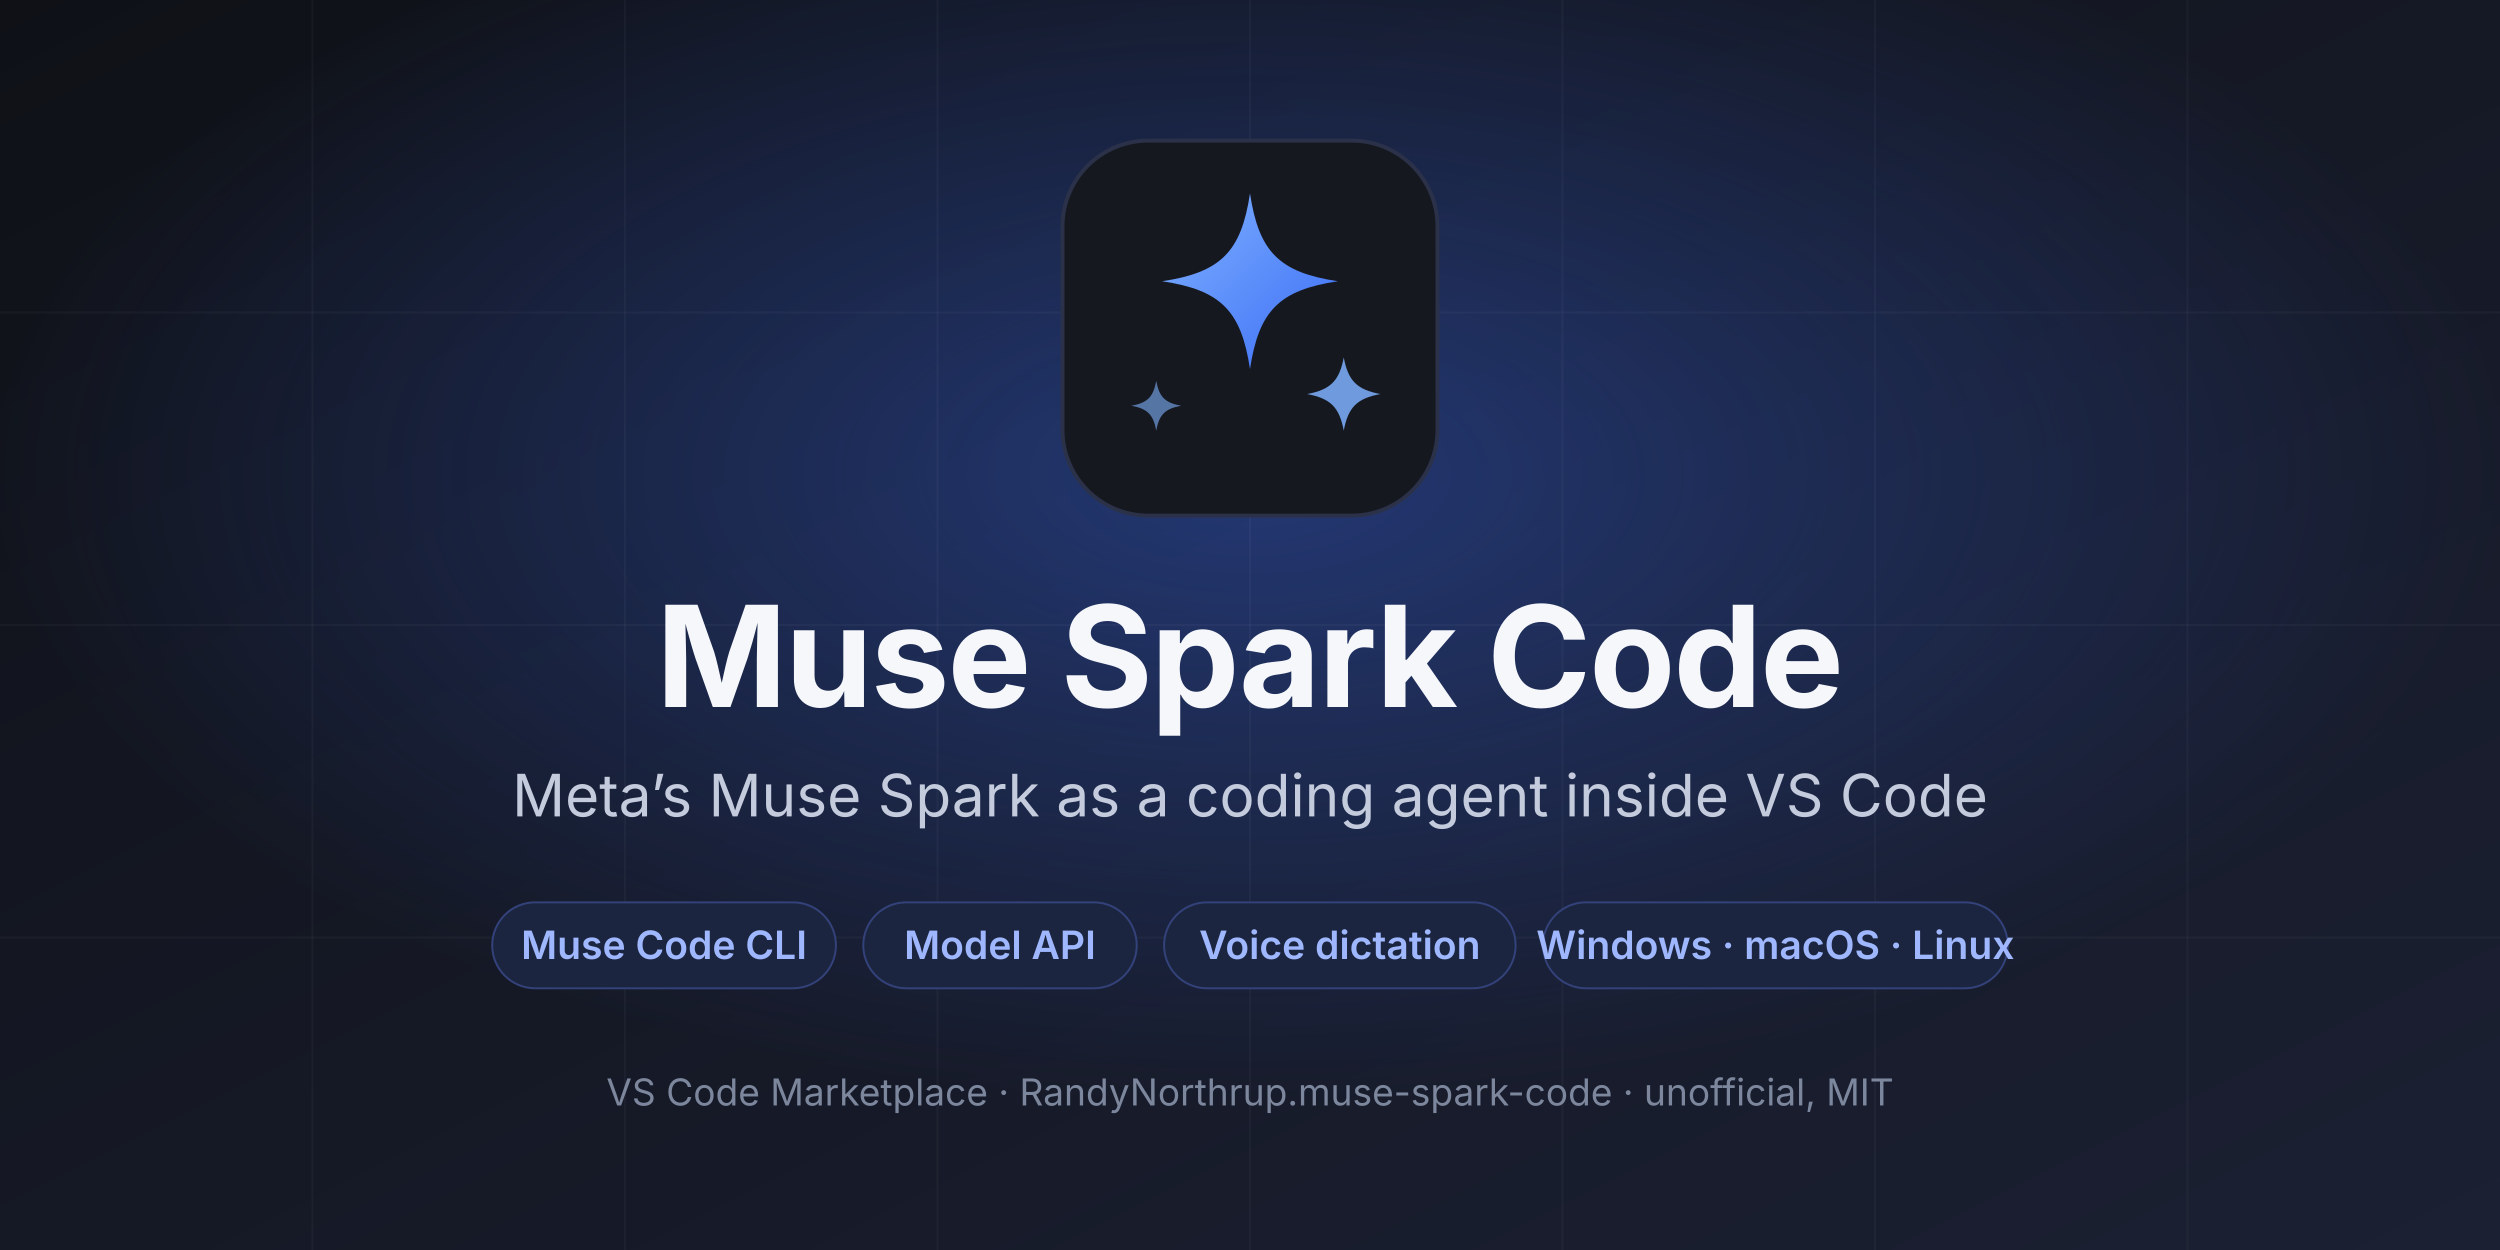
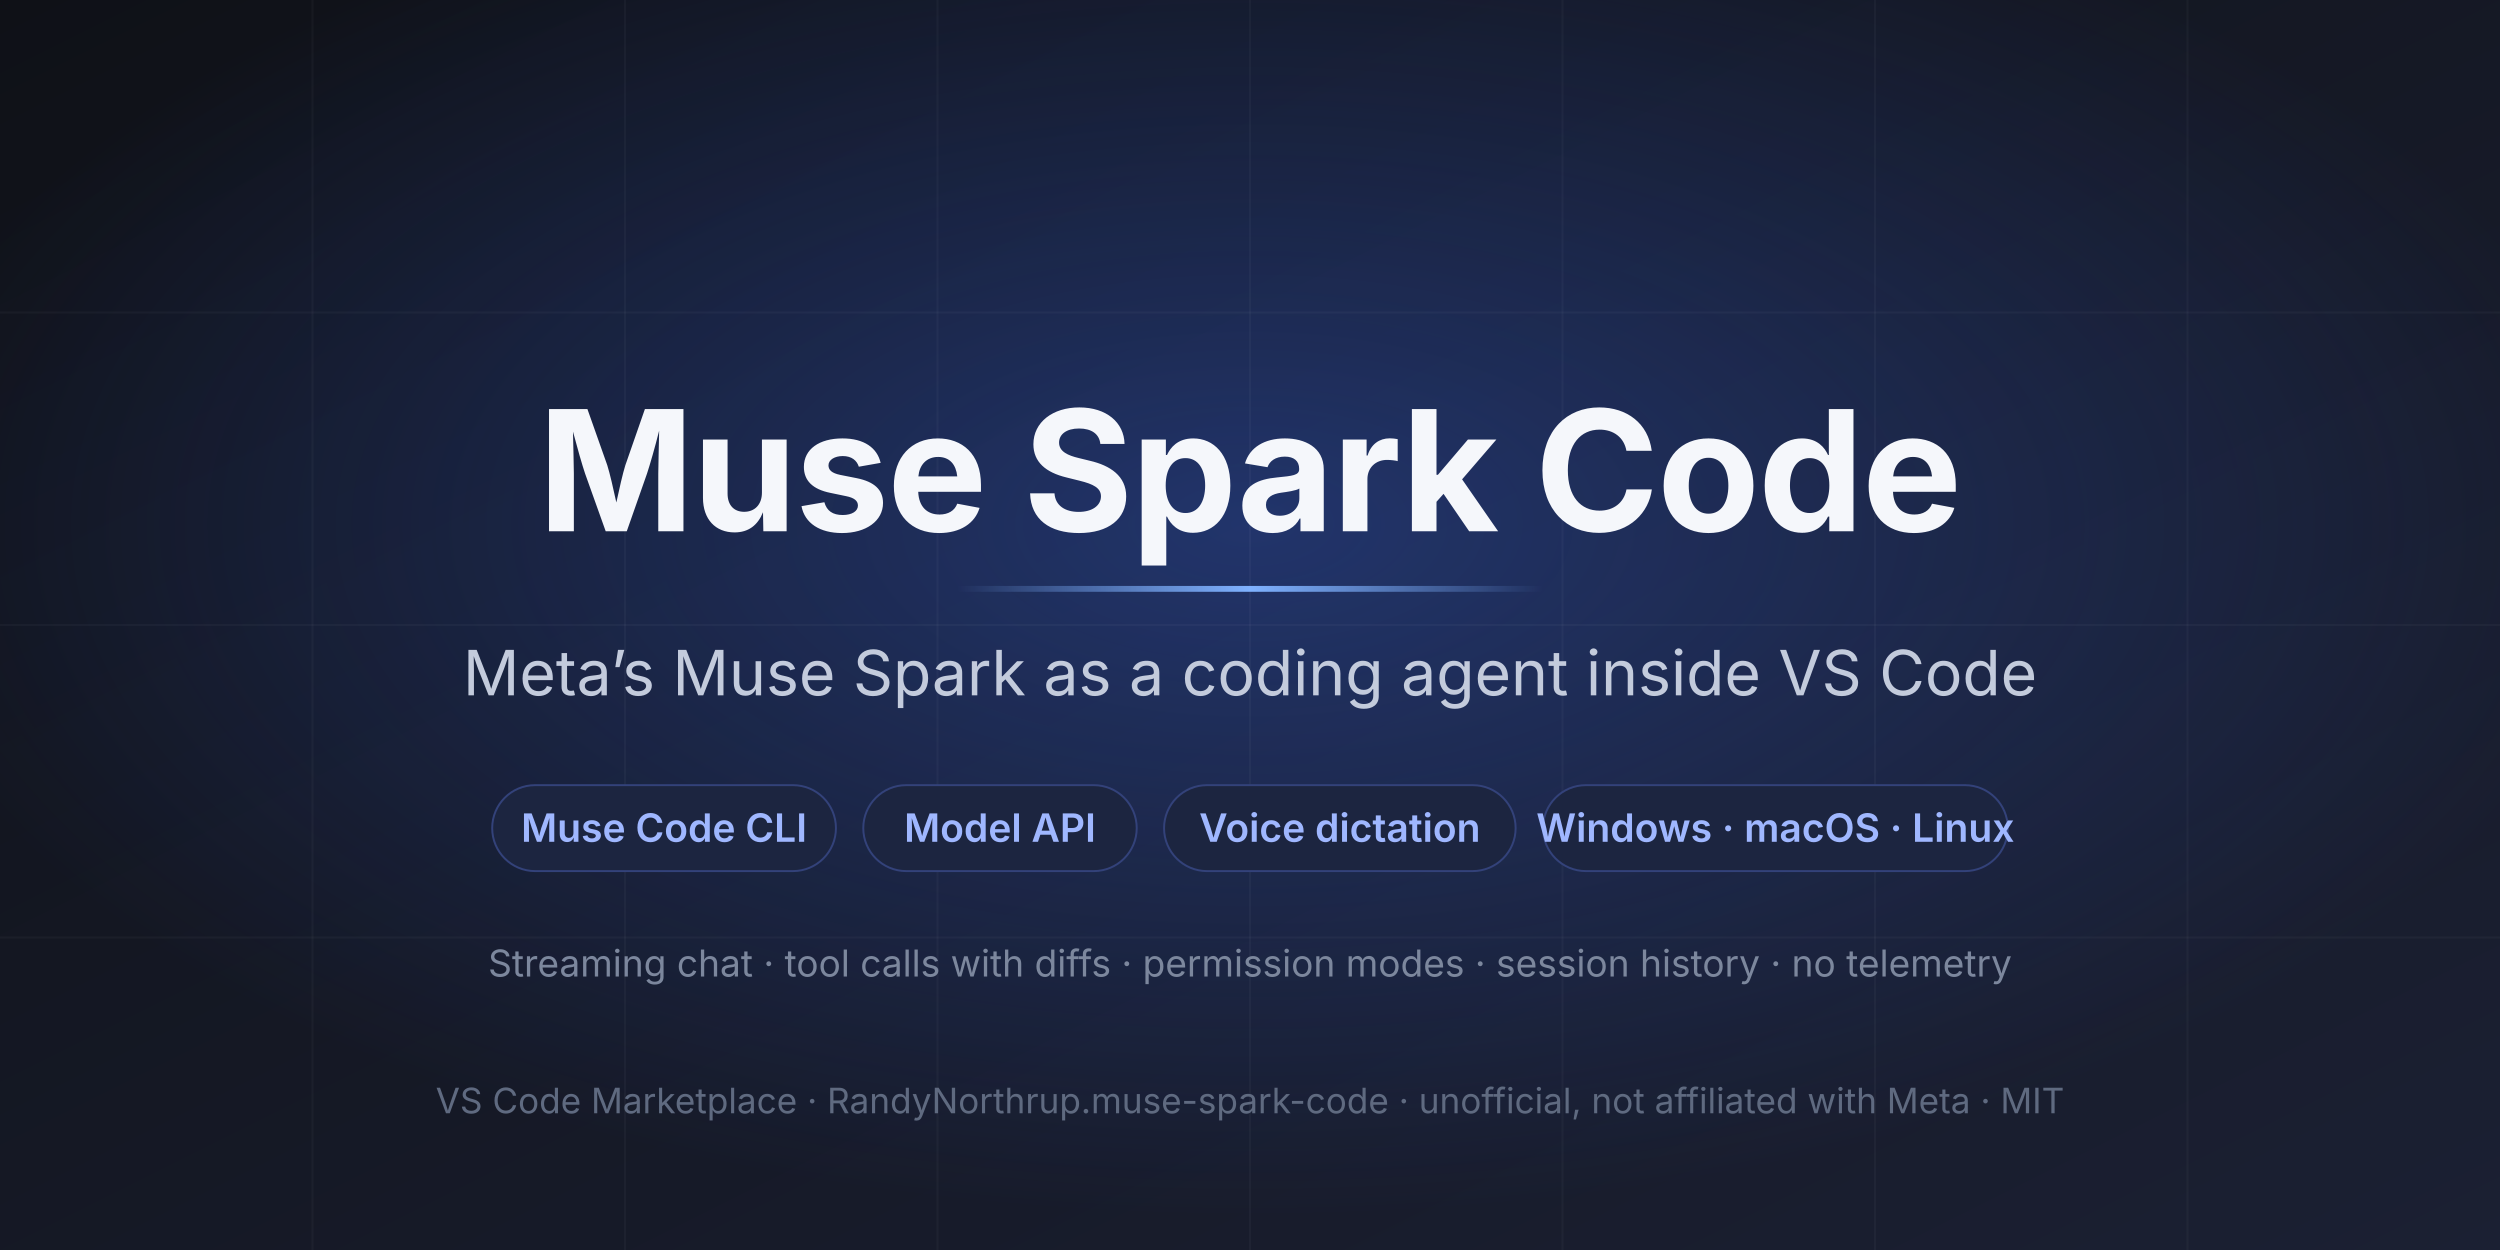
<svg xmlns="http://www.w3.org/2000/svg" viewBox="0 0 1280 640" width="1280" height="640">
  <defs>
    <linearGradient id="bg" x1="0" y1="0" x2="1" y2="1">
      <stop offset="0" stop-color="#0f1117" />
      <stop offset="1" stop-color="#1b2033" />
    </linearGradient>
-     <radialGradient id="glow" cx="0.5" cy="0.38" r="0.5">
-       <stop offset="0" stop-color="#3b6cf6" stop-opacity="0.38" />
+     <radialGradient id="glow" cx="0.5" cy="0.42" r="0.55">
+       <stop offset="0" stop-color="#3b6cf6" stop-opacity="0.34" />
      <stop offset="1" stop-color="#3b6cf6" stop-opacity="0" />
    </radialGradient>
-     <linearGradient id="spark" x1="0" y1="0" x2="1" y2="1">
-       <stop offset="0" stop-color="#7fb2ff" />
-       <stop offset="1" stop-color="#3b6cf6" />
+     <linearGradient id="rule" x1="0" y1="0" x2="1" y2="0">
+       <stop offset="0" stop-color="#7fb2ff" stop-opacity="0" />
+       <stop offset="0.5" stop-color="#7fb2ff" />
+       <stop offset="1" stop-color="#7fb2ff" stop-opacity="0" />
    </linearGradient>
  </defs>
  <rect width="1280" height="640" fill="url(#bg)" />
  <rect width="1280" height="640" fill="url(#glow)" />
  <g stroke="#ffffff" stroke-opacity="0.035">
    <path d="M0 160H1280M0 320H1280M0 480H1280" />
    <path d="M160 0V640M320 0V640M480 0V640M640 0V640M800 0V640M960 0V640M1120 0V640" />
  </g>
-   <g transform="translate(544 72)">
-     <rect width="192" height="192" rx="44" fill="#16181f" stroke="#2a3148" stroke-width="2" />
-     <svg viewBox="0 0 128 128" width="192" height="192">
-       <path fill="url(#spark)" d="M64 18c3 20 10 27 30 30-20 3-27 10-30 30-3-20-10-27-30-30 20-3 27-10 30-30z" />
-       <path fill="#7fb2ff" opacity="0.85" d="M96 74c1.5 8 4.5 11 12.5 12.5-8 1.5-11 4.5-12.5 12.5-1.5-8-4.5-11-12.5-12.5 8-1.5 11-4.5 12.5-12.5z" />
-       <path fill="#7fb2ff" opacity="0.6" d="M32 82c1 5.5 3 7.5 8.5 8.5-5.5 1-7.5 3-8.5 8.5-1-5.5-3-7.5-8.5-8.5 5.5-1 7.5-3 8.5-8.5z" />
-     </svg>
-   </g>
  <g font-family="'Segoe UI', Inter, 'Helvetica Neue', Arial, sans-serif" fill="#f5f7fb" text-anchor="middle">
-     <text x="640" y="362" font-size="72" font-weight="700" letter-spacing="-1">Muse Spark Code</text>
-     <text x="640" y="418" font-size="30" fill="#c3cbdc">Meta’s Muse Spark as a coding agent inside VS Code</text>
+     <text x="640" y="272" font-size="86" font-weight="700" letter-spacing="-1">Muse Spark Code</text>
+     <rect x="490" y="300" width="300" height="3" rx="1.5" fill="url(#rule)" />
+     <text x="640" y="356" font-size="32" fill="#c3cbdc">Meta’s Muse Spark as a coding agent inside VS Code</text>
    <g font-size="20" font-weight="600" fill="#9fb7ff">
-       <rect x="252" y="462" width="176" height="44" rx="22" fill="#1c2540" stroke="#33427a" />
-       <text x="340" y="491">Muse Code CLI</text>
-       <rect x="442" y="462" width="140" height="44" rx="22" fill="#1c2540" stroke="#33427a" />
-       <text x="512" y="491">Model API</text>
-       <rect x="596" y="462" width="180" height="44" rx="22" fill="#1c2540" stroke="#33427a" />
-       <text x="686" y="491">Voice dictation</text>
-       <rect x="790" y="462" width="238" height="44" rx="22" fill="#1c2540" stroke="#33427a" />
-       <text x="909" y="491">Windows · macOS · Linux</text>
+       <rect x="252" y="402" width="176" height="44" rx="22" fill="#1c2540" stroke="#33427a" />
+       <text x="340" y="431">Muse Code CLI</text>
+       <rect x="442" y="402" width="140" height="44" rx="22" fill="#1c2540" stroke="#33427a" />
+       <text x="512" y="431">Model API</text>
+       <rect x="596" y="402" width="180" height="44" rx="22" fill="#1c2540" stroke="#33427a" />
+       <text x="686" y="431">Voice dictation</text>
+       <rect x="790" y="402" width="238" height="44" rx="22" fill="#1c2540" stroke="#33427a" />
+       <text x="909" y="431">Windows · macOS · Linux</text>
    </g>
-     <text x="640" y="566" font-size="19" fill="#7c879d">VS Code Marketplace · RandyNorthrup.muse-spark-code · unofficial, MIT</text>
+     <text x="640" y="500" font-size="19" fill="#7c879d">Streaming chat · tool calls with diffs · permission modes · session history · no telemetry</text>
+     <text x="640" y="570" font-size="18" fill="#5f6a80">VS Code Marketplace · RandyNorthrup.muse-spark-code · unofficial, not affiliated with Meta · MIT</text>
  </g>
</svg>
